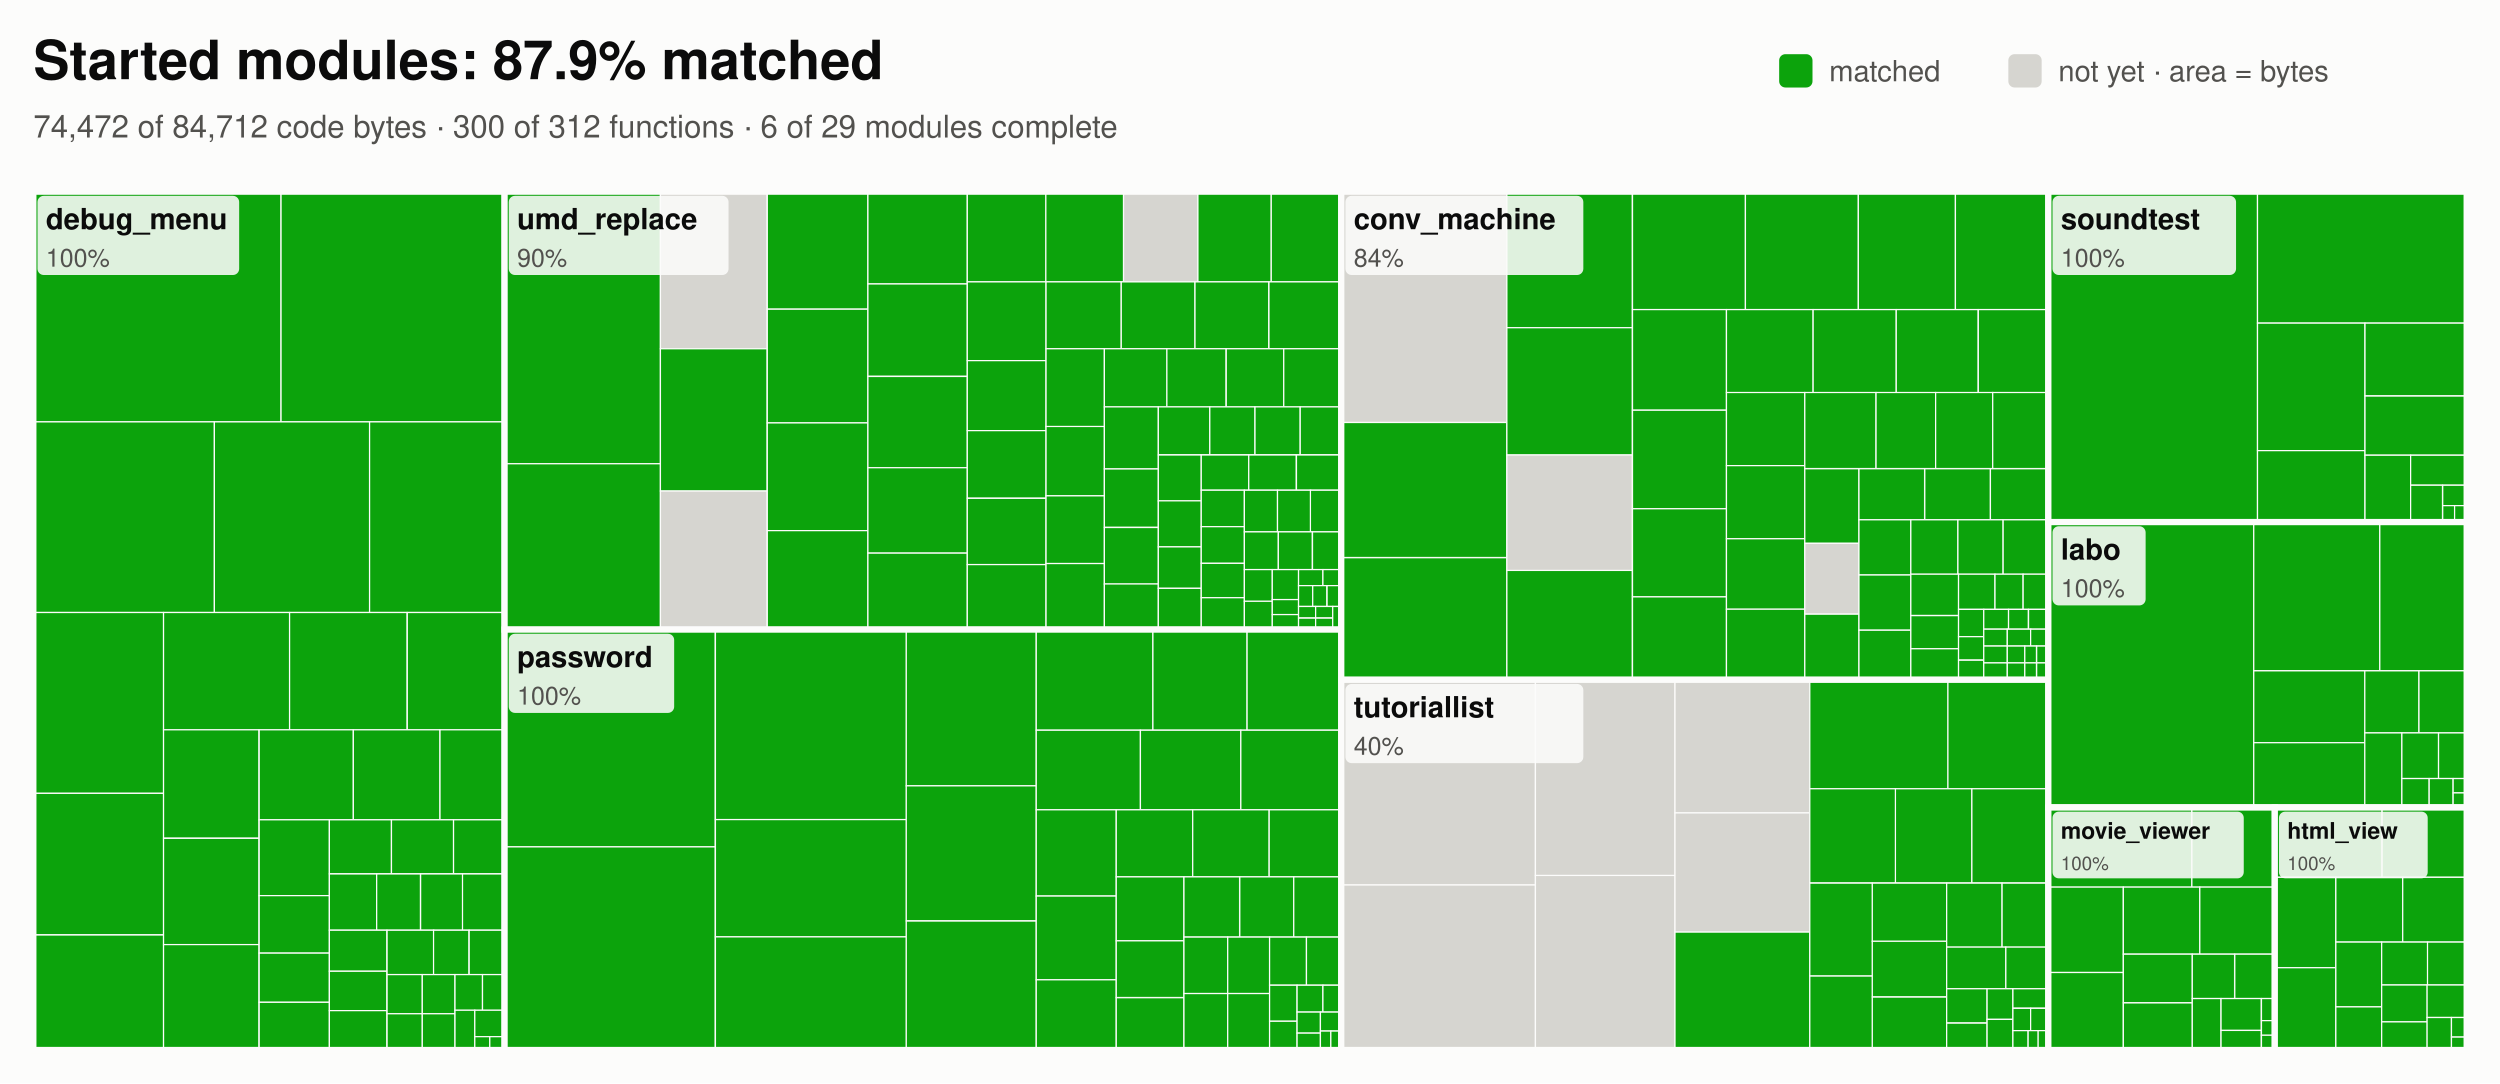
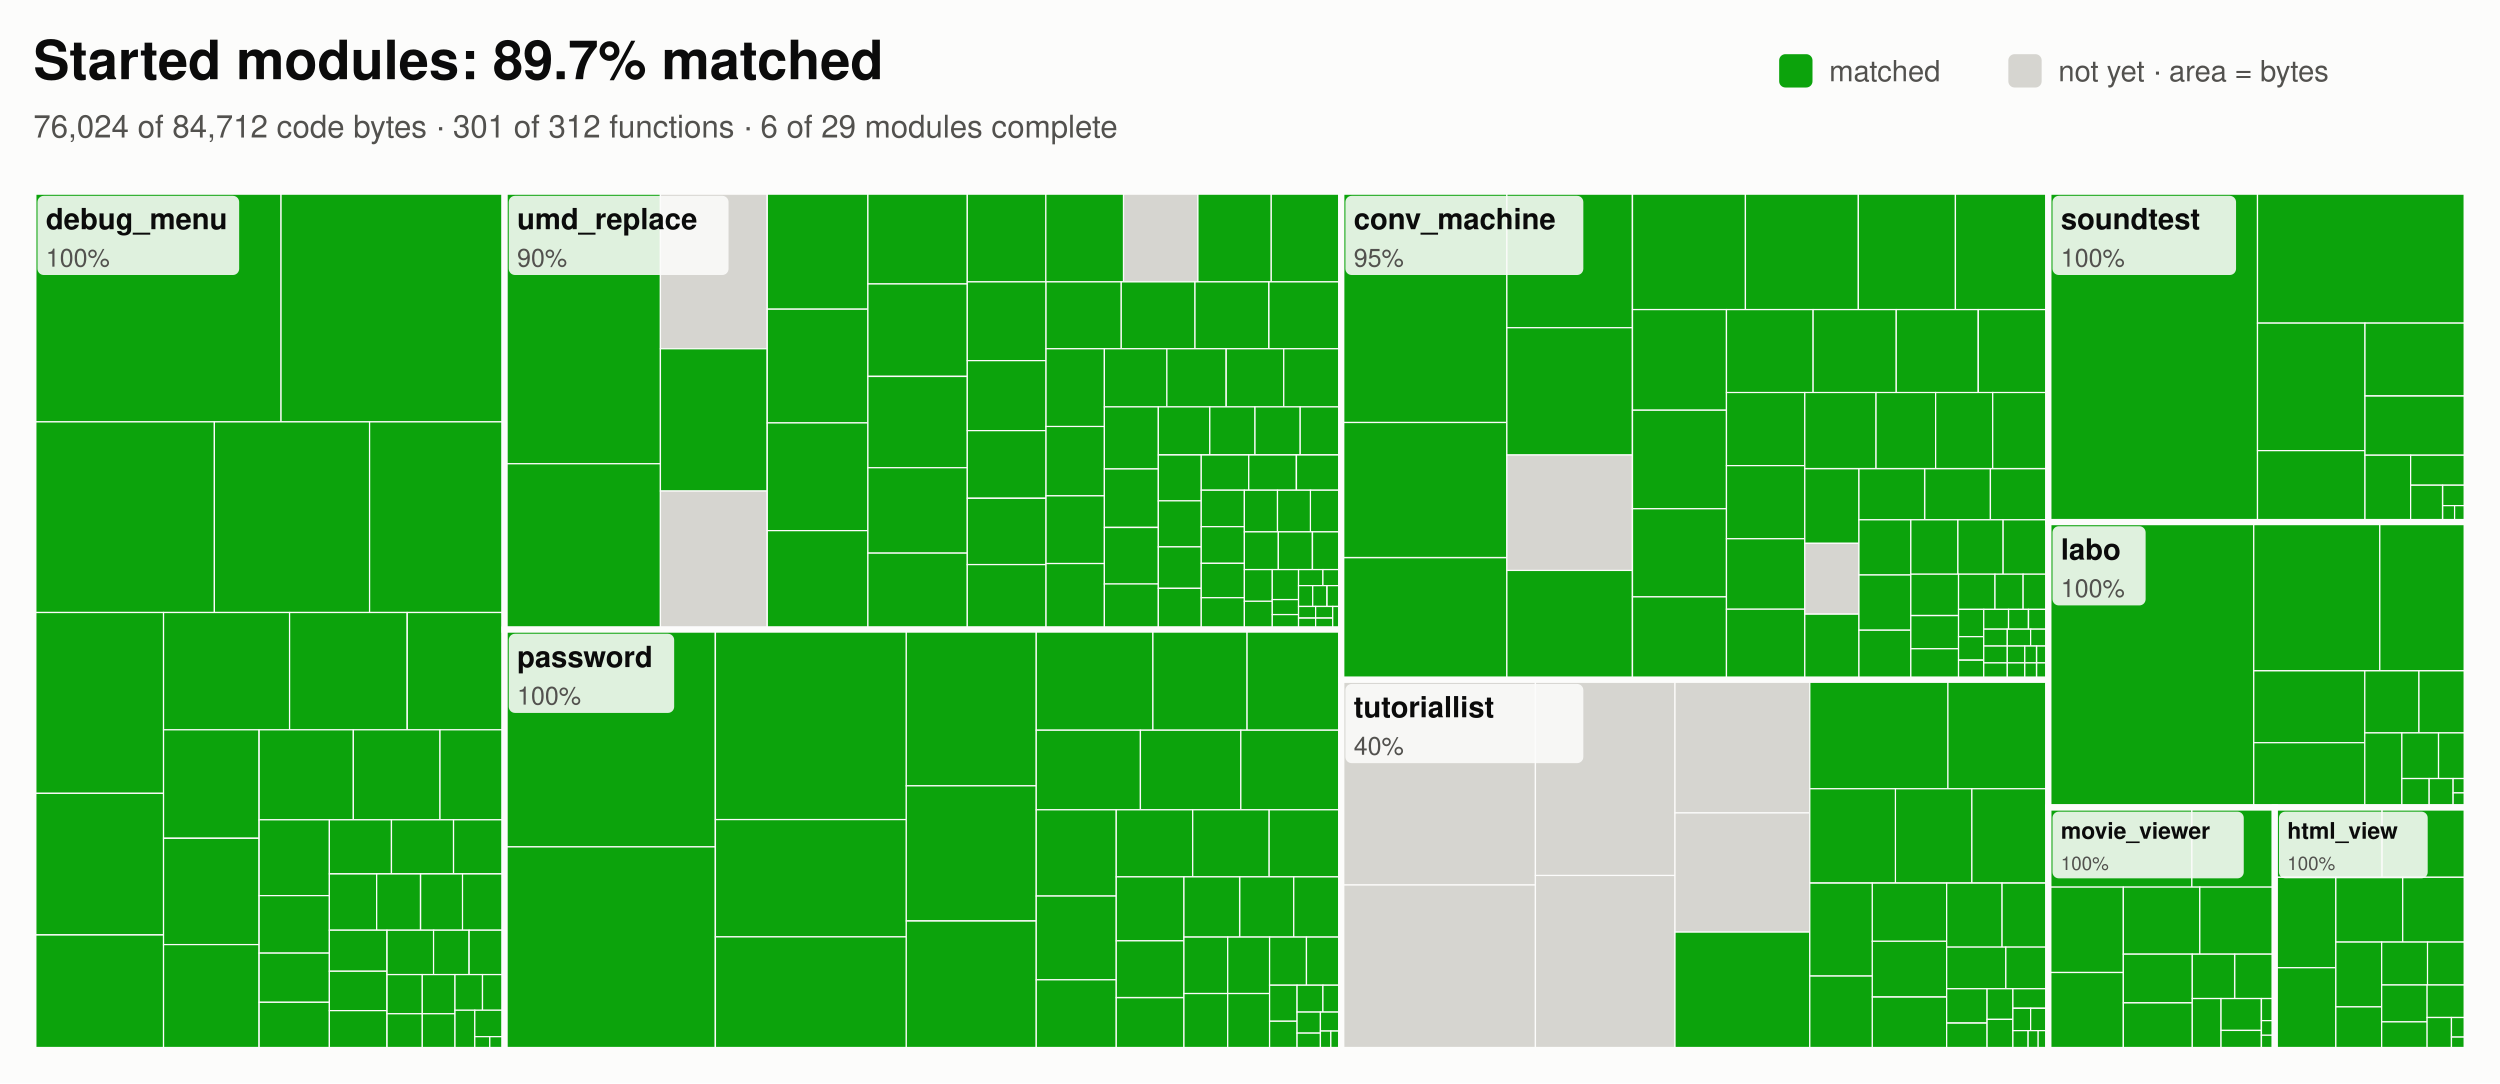
<svg xmlns="http://www.w3.org/2000/svg" viewBox="0 0 1200 520" width="1200" height="520" role="img" aria-labelledby="t d" font-family="-apple-system,Segoe UI,Helvetica,Arial,sans-serif">
  <style>
 .bg{fill:#fcfcfb} .done{fill:#0ca30c} .todo{fill:#d6d5d0} .gap{stroke:#fcfcfb} .ink{fill:#0b0b0b} .ink2{fill:#52514e} .mod{fill:none;stroke:#fcfcfb;stroke-width:3}
@media (prefers-color-scheme: dark) { .bg{fill:#1a1a19} .done{fill:#0ca30c} .todo{fill:#3a3a37} .gap{stroke:#1a1a19} .ink{fill:#f0efec} .ink2{fill:#c3c2b7} .mod{fill:none;stroke:#1a1a19;stroke-width:3}}
</style>
  <rect class="bg" width="1200" height="520" />
-   <text class="ink" x="16" y="38" font-size="26" font-weight="600">Started modules: 87.9% matched</text>
-   <text class="ink2" x="16" y="66" font-size="15">74,472 of 84,712 code bytes · 300 of 312 functions · 6 of 29 modules complete</text>
+   <text class="ink" x="16" y="38" font-size="26" font-weight="600">Started modules: 89.7% matched</text>
+   <text class="ink2" x="16" y="66" font-size="15">76,024 of 84,712 code bytes · 301 of 312 functions · 6 of 29 modules complete</text>
  <rect class="done" x="854" y="26" width="16" height="16" rx="3" />
  <text class="ink2" x="878" y="39" font-size="14">matched</text>
  <rect class="todo" x="964" y="26" width="16" height="16" rx="3" />
  <text class="ink2" x="988" y="39" font-size="14">not yet · area = bytes</text>
  <g>
    <rect class="todo" x="16.0" y="92.0" width="226.2" height="412.0" />
    <rect class="done gap" stroke-width="0.6" x="16.0" y="92.0" width="118.9" height="110.5" />
    <rect class="done gap" stroke-width="0.6" x="134.9" y="92.0" width="107.4" height="110.5" />
    <rect class="done gap" stroke-width="0.6" x="16.0" y="202.5" width="86.9" height="91.5" />
    <rect class="done gap" stroke-width="0.6" x="102.9" y="202.5" width="74.5" height="91.5" />
    <rect class="done gap" stroke-width="0.6" x="177.4" y="202.5" width="64.8" height="91.5" />
    <rect class="done gap" stroke-width="0.6" x="16.0" y="294.0" width="62.5" height="86.8" />
    <rect class="done gap" stroke-width="0.6" x="16.0" y="380.8" width="62.5" height="67.9" />
    <rect class="done gap" stroke-width="0.6" x="16.0" y="448.8" width="62.5" height="55.2" />
    <rect class="done gap" stroke-width="0.6" x="78.5" y="294.0" width="60.5" height="56.4" />
    <rect class="done gap" stroke-width="0.6" x="139.0" y="294.0" width="56.4" height="56.4" />
    <rect class="done gap" stroke-width="0.6" x="195.5" y="294.0" width="46.8" height="56.4" />
    <rect class="done gap" stroke-width="0.6" x="78.5" y="350.3" width="45.8" height="52.0" />
    <rect class="done gap" stroke-width="0.6" x="78.5" y="402.4" width="45.8" height="51.1" />
    <rect class="done gap" stroke-width="0.6" x="78.5" y="453.4" width="45.8" height="50.6" />
    <rect class="done gap" stroke-width="0.6" x="124.4" y="350.3" width="45.2" height="43.2" />
    <rect class="done gap" stroke-width="0.6" x="169.6" y="350.3" width="41.6" height="43.2" />
    <rect class="done gap" stroke-width="0.6" x="211.2" y="350.3" width="31.0" height="43.2" />
    <rect class="done gap" stroke-width="0.6" x="124.4" y="393.5" width="33.7" height="36.4" />
    <rect class="done gap" stroke-width="0.6" x="124.4" y="429.9" width="33.7" height="27.6" />
    <rect class="done gap" stroke-width="0.6" x="124.4" y="457.5" width="33.7" height="23.6" />
    <rect class="done gap" stroke-width="0.6" x="124.4" y="481.1" width="33.7" height="22.9" />
    <rect class="done gap" stroke-width="0.6" x="158.1" y="393.5" width="29.8" height="25.9" />
    <rect class="done gap" stroke-width="0.6" x="187.9" y="393.5" width="29.8" height="25.9" />
    <rect class="done gap" stroke-width="0.6" x="217.7" y="393.5" width="24.5" height="25.9" />
    <rect class="done gap" stroke-width="0.6" x="158.1" y="419.5" width="22.7" height="27.0" />
    <rect class="done gap" stroke-width="0.6" x="180.8" y="419.5" width="21.0" height="27.0" />
    <rect class="done gap" stroke-width="0.6" x="201.9" y="419.5" width="20.2" height="27.0" />
    <rect class="done gap" stroke-width="0.6" x="222.0" y="419.5" width="20.2" height="27.0" />
    <rect class="done gap" stroke-width="0.6" x="158.1" y="446.5" width="27.6" height="19.7" />
    <rect class="done gap" stroke-width="0.6" x="158.1" y="466.2" width="27.6" height="18.9" />
    <rect class="done gap" stroke-width="0.6" x="158.1" y="485.1" width="27.6" height="18.9" />
    <rect class="done gap" stroke-width="0.6" x="185.8" y="446.5" width="22.4" height="21.3" />
    <rect class="done gap" stroke-width="0.6" x="208.1" y="446.5" width="17.0" height="21.3" />
    <rect class="done gap" stroke-width="0.6" x="225.2" y="446.5" width="17.0" height="21.3" />
    <rect class="done gap" stroke-width="0.6" x="185.8" y="467.8" width="16.9" height="18.8" />
    <rect class="done gap" stroke-width="0.6" x="185.8" y="486.6" width="16.9" height="17.4" />
    <rect class="done gap" stroke-width="0.6" x="202.7" y="467.8" width="15.7" height="18.8" />
    <rect class="done gap" stroke-width="0.6" x="202.7" y="486.6" width="15.7" height="17.4" />
    <rect class="done gap" stroke-width="0.6" x="218.4" y="467.8" width="13.2" height="17.2" />
    <rect class="done gap" stroke-width="0.6" x="231.6" y="467.8" width="10.6" height="17.2" />
    <rect class="done gap" stroke-width="0.6" x="218.4" y="484.9" width="9.5" height="19.1" />
    <rect class="done gap" stroke-width="0.6" x="227.9" y="484.9" width="14.3" height="12.7" />
    <rect class="done gap" stroke-width="0.6" x="227.9" y="497.6" width="7.2" height="6.4" />
    <rect class="done gap" stroke-width="0.6" x="235.1" y="497.6" width="7.2" height="6.4" />
    <rect class="mod" x="16.0" y="92.0" width="226.2" height="412.0" />
    <rect class="bg" opacity="0.88" rx="3" x="18.0" y="94.0" width="96.8" height="38.0" />
    <text class="ink" x="22.0" y="110.0" font-size="14" font-weight="600">debug_menu</text>
    <text class="ink2" x="22.0" y="128.0" font-size="12">100%</text>
  </g>
  <g>
    <rect class="todo" x="242.2" y="92.0" width="401.6" height="210.2" />
    <rect class="done gap" stroke-width="0.6" x="242.2" y="92.0" width="74.8" height="130.6" />
    <rect class="done gap" stroke-width="0.6" x="242.2" y="222.6" width="74.8" height="79.6" />
    <rect class="todo gap" stroke-width="0.6" x="317.0" y="92.0" width="51.2" height="75.4" />
    <rect class="done gap" stroke-width="0.6" x="317.0" y="167.4" width="51.2" height="68.3" />
    <rect class="todo gap" stroke-width="0.6" x="317.0" y="235.7" width="51.2" height="66.5" />
    <rect class="done gap" stroke-width="0.6" x="368.3" y="92.0" width="48.3" height="56.4" />
    <rect class="done gap" stroke-width="0.6" x="368.3" y="148.4" width="48.3" height="54.6" />
    <rect class="done gap" stroke-width="0.6" x="368.3" y="203.0" width="48.3" height="51.7" />
    <rect class="done gap" stroke-width="0.6" x="368.3" y="254.7" width="48.3" height="47.5" />
    <rect class="done gap" stroke-width="0.6" x="416.6" y="92.0" width="47.7" height="44.3" />
    <rect class="done gap" stroke-width="0.6" x="416.6" y="136.3" width="47.7" height="44.3" />
    <rect class="done gap" stroke-width="0.6" x="416.6" y="180.7" width="47.7" height="43.9" />
    <rect class="done gap" stroke-width="0.6" x="416.6" y="224.5" width="47.7" height="41.0" />
    <rect class="done gap" stroke-width="0.6" x="416.6" y="265.5" width="47.7" height="36.7" />
    <rect class="done gap" stroke-width="0.6" x="464.3" y="92.0" width="37.8" height="43.3" />
    <rect class="done gap" stroke-width="0.6" x="502.0" y="92.0" width="37.3" height="43.3" />
    <rect class="todo gap" stroke-width="0.6" x="539.3" y="92.0" width="35.7" height="43.3" />
    <rect class="done gap" stroke-width="0.6" x="575.0" y="92.0" width="35.2" height="43.3" />
    <rect class="done gap" stroke-width="0.6" x="610.2" y="92.0" width="33.6" height="43.3" />
    <rect class="done gap" stroke-width="0.6" x="464.3" y="135.3" width="37.8" height="37.8" />
    <rect class="done gap" stroke-width="0.6" x="464.3" y="173.1" width="37.8" height="33.6" />
    <rect class="done gap" stroke-width="0.6" x="464.3" y="206.7" width="37.8" height="32.4" />
    <rect class="done gap" stroke-width="0.6" x="464.3" y="239.2" width="37.8" height="31.8" />
    <rect class="done gap" stroke-width="0.6" x="464.3" y="271.0" width="37.8" height="31.2" />
    <rect class="done gap" stroke-width="0.6" x="502.1" y="135.3" width="36.1" height="32.1" />
    <rect class="done gap" stroke-width="0.6" x="538.2" y="135.3" width="35.4" height="32.1" />
    <rect class="done gap" stroke-width="0.6" x="573.6" y="135.3" width="35.4" height="32.1" />
    <rect class="done gap" stroke-width="0.6" x="609.1" y="135.3" width="34.7" height="32.1" />
    <rect class="done gap" stroke-width="0.6" x="502.1" y="167.4" width="28.0" height="37.4" />
    <rect class="done gap" stroke-width="0.6" x="502.1" y="204.7" width="28.0" height="33.3" />
    <rect class="done gap" stroke-width="0.6" x="502.1" y="238.0" width="28.0" height="32.5" />
    <rect class="done gap" stroke-width="0.6" x="502.1" y="270.5" width="28.0" height="31.7" />
    <rect class="done gap" stroke-width="0.6" x="530.1" y="167.4" width="30.1" height="28.0" />
    <rect class="done gap" stroke-width="0.6" x="560.1" y="167.4" width="28.4" height="28.0" />
    <rect class="done gap" stroke-width="0.6" x="588.6" y="167.4" width="27.6" height="28.0" />
    <rect class="done gap" stroke-width="0.6" x="616.2" y="167.4" width="27.6" height="28.0" />
    <rect class="done gap" stroke-width="0.6" x="530.1" y="195.3" width="25.9" height="29.8" />
    <rect class="done gap" stroke-width="0.6" x="530.1" y="225.1" width="25.9" height="28.0" />
    <rect class="done gap" stroke-width="0.6" x="530.1" y="253.2" width="25.9" height="27.2" />
    <rect class="done gap" stroke-width="0.6" x="530.1" y="280.3" width="25.9" height="21.9" />
    <rect class="done gap" stroke-width="0.6" x="556.0" y="195.3" width="24.7" height="23.0" />
    <rect class="done gap" stroke-width="0.6" x="580.7" y="195.3" width="21.7" height="23.0" />
    <rect class="done gap" stroke-width="0.6" x="602.4" y="195.3" width="21.7" height="23.0" />
    <rect class="done gap" stroke-width="0.6" x="624.1" y="195.3" width="19.7" height="23.0" />
    <rect class="done gap" stroke-width="0.6" x="556.0" y="218.4" width="20.6" height="22.1" />
    <rect class="done gap" stroke-width="0.6" x="556.0" y="240.4" width="20.6" height="22.1" />
    <rect class="done gap" stroke-width="0.6" x="556.0" y="262.5" width="20.6" height="19.9" />
    <rect class="done gap" stroke-width="0.6" x="556.0" y="282.4" width="20.6" height="19.9" />
    <rect class="done gap" stroke-width="0.6" x="576.6" y="218.4" width="22.8" height="16.9" />
    <rect class="done gap" stroke-width="0.6" x="599.4" y="218.4" width="22.8" height="16.9" />
    <rect class="done gap" stroke-width="0.6" x="622.3" y="218.4" width="21.5" height="16.9" />
    <rect class="done gap" stroke-width="0.6" x="576.6" y="235.3" width="20.7" height="17.6" />
    <rect class="done gap" stroke-width="0.6" x="576.6" y="252.8" width="20.7" height="17.6" />
    <rect class="done gap" stroke-width="0.6" x="576.6" y="270.4" width="20.7" height="16.5" />
    <rect class="done gap" stroke-width="0.6" x="576.6" y="286.9" width="20.7" height="15.4" />
    <rect class="done gap" stroke-width="0.6" x="597.3" y="235.3" width="15.9" height="20.0" />
    <rect class="done gap" stroke-width="0.6" x="613.2" y="235.3" width="15.9" height="20.0" />
    <rect class="done gap" stroke-width="0.6" x="629.0" y="235.3" width="14.7" height="20.0" />
    <rect class="done gap" stroke-width="0.6" x="597.3" y="255.3" width="16.3" height="18.1" />
    <rect class="done gap" stroke-width="0.6" x="613.6" y="255.3" width="16.3" height="18.1" />
    <rect class="done gap" stroke-width="0.6" x="630.0" y="255.3" width="13.8" height="18.1" />
    <rect class="done gap" stroke-width="0.6" x="597.3" y="273.4" width="13.4" height="15.3" />
    <rect class="done gap" stroke-width="0.6" x="597.3" y="288.6" width="13.4" height="13.6" />
    <rect class="done gap" stroke-width="0.6" x="610.7" y="273.4" width="12.6" height="14.4" />
    <rect class="done gap" stroke-width="0.6" x="610.7" y="287.8" width="12.6" height="7.2" />
    <rect class="done gap" stroke-width="0.6" x="610.7" y="295.0" width="12.6" height="7.2" />
    <rect class="done gap" stroke-width="0.6" x="623.3" y="273.4" width="11.7" height="7.8" />
    <rect class="done gap" stroke-width="0.6" x="635.0" y="273.4" width="8.8" height="7.8" />
    <rect class="done gap" stroke-width="0.6" x="623.3" y="281.1" width="6.8" height="10.0" />
    <rect class="done gap" stroke-width="0.6" x="630.1" y="281.1" width="6.8" height="10.0" />
    <rect class="done gap" stroke-width="0.6" x="637.0" y="281.1" width="6.8" height="10.0" />
    <rect class="done gap" stroke-width="0.6" x="623.3" y="291.1" width="8.2" height="5.5" />
    <rect class="done gap" stroke-width="0.6" x="623.3" y="296.7" width="8.2" height="5.5" />
    <rect class="done gap" stroke-width="0.6" x="631.5" y="291.1" width="8.2" height="5.5" />
    <rect class="done gap" stroke-width="0.6" x="631.5" y="296.7" width="8.2" height="5.5" />
    <rect class="done gap" stroke-width="0.6" x="639.7" y="291.1" width="4.1" height="11.1" />
    <rect class="mod" x="242.2" y="92.0" width="401.6" height="210.2" />
    <rect class="bg" opacity="0.88" rx="3" x="244.2" y="94.0" width="105.5" height="38.0" />
    <text class="ink" x="248.2" y="110.0" font-size="14" font-weight="600">umd_replace</text>
    <text class="ink2" x="248.2" y="128.0" font-size="12">90%</text>
  </g>
  <g>
    <rect class="todo" x="242.2" y="302.2" width="401.6" height="201.8" />
    <rect class="done gap" stroke-width="0.6" x="242.2" y="302.2" width="101.1" height="104.3" />
    <rect class="done gap" stroke-width="0.6" x="242.2" y="406.5" width="101.1" height="97.5" />
    <rect class="done gap" stroke-width="0.6" x="343.4" y="302.2" width="91.7" height="91.2" />
    <rect class="done gap" stroke-width="0.6" x="343.4" y="393.4" width="91.7" height="56.3" />
    <rect class="done gap" stroke-width="0.6" x="343.4" y="449.7" width="91.7" height="54.3" />
    <rect class="done gap" stroke-width="0.6" x="435.0" y="302.2" width="62.4" height="75.0" />
    <rect class="done gap" stroke-width="0.6" x="435.0" y="377.2" width="62.4" height="64.8" />
    <rect class="done gap" stroke-width="0.6" x="435.0" y="442.1" width="62.4" height="61.9" />
    <rect class="done gap" stroke-width="0.6" x="497.4" y="302.2" width="56.0" height="48.3" />
    <rect class="done gap" stroke-width="0.6" x="553.4" y="302.2" width="45.2" height="48.3" />
    <rect class="done gap" stroke-width="0.6" x="598.6" y="302.2" width="45.2" height="48.3" />
    <rect class="done gap" stroke-width="0.6" x="497.4" y="350.5" width="50.0" height="38.2" />
    <rect class="done gap" stroke-width="0.6" x="547.4" y="350.5" width="48.2" height="38.2" />
    <rect class="done gap" stroke-width="0.6" x="595.6" y="350.5" width="48.2" height="38.2" />
    <rect class="done gap" stroke-width="0.6" x="497.4" y="388.7" width="38.4" height="41.4" />
    <rect class="done gap" stroke-width="0.6" x="497.4" y="430.1" width="38.4" height="40.2" />
    <rect class="done gap" stroke-width="0.6" x="497.4" y="470.3" width="38.4" height="33.7" />
    <rect class="done gap" stroke-width="0.6" x="535.8" y="388.7" width="36.7" height="32.2" />
    <rect class="done gap" stroke-width="0.6" x="572.5" y="388.7" width="36.7" height="32.2" />
    <rect class="done gap" stroke-width="0.6" x="609.2" y="388.7" width="34.6" height="32.2" />
    <rect class="done gap" stroke-width="0.6" x="535.8" y="420.9" width="32.5" height="30.7" />
    <rect class="done gap" stroke-width="0.6" x="535.8" y="451.6" width="32.5" height="27.2" />
    <rect class="done gap" stroke-width="0.6" x="535.8" y="478.9" width="32.5" height="25.1" />
    <rect class="done gap" stroke-width="0.6" x="568.3" y="420.9" width="26.7" height="28.9" />
    <rect class="done gap" stroke-width="0.6" x="595.1" y="420.9" width="25.9" height="28.9" />
    <rect class="done gap" stroke-width="0.6" x="621.0" y="420.9" width="22.8" height="28.9" />
    <rect class="done gap" stroke-width="0.6" x="568.3" y="449.8" width="21.0" height="27.1" />
    <rect class="done gap" stroke-width="0.6" x="568.3" y="476.9" width="21.0" height="27.1" />
    <rect class="done gap" stroke-width="0.6" x="589.3" y="449.8" width="20.1" height="27.1" />
    <rect class="done gap" stroke-width="0.6" x="589.3" y="476.9" width="20.1" height="27.1" />
    <rect class="done gap" stroke-width="0.6" x="609.4" y="449.8" width="17.7" height="23.1" />
    <rect class="done gap" stroke-width="0.6" x="627.1" y="449.8" width="16.7" height="23.1" />
    <rect class="done gap" stroke-width="0.6" x="609.4" y="472.9" width="13.2" height="17.3" />
    <rect class="done gap" stroke-width="0.6" x="609.4" y="490.2" width="13.2" height="13.8" />
    <rect class="done gap" stroke-width="0.6" x="622.6" y="472.9" width="12.4" height="12.9" />
    <rect class="done gap" stroke-width="0.6" x="635.0" y="472.9" width="8.8" height="12.9" />
    <rect class="done gap" stroke-width="0.6" x="622.6" y="485.8" width="11.2" height="10.1" />
    <rect class="done gap" stroke-width="0.6" x="622.6" y="495.9" width="11.2" height="8.1" />
    <rect class="done gap" stroke-width="0.6" x="633.8" y="485.8" width="10.0" height="9.1" />
    <rect class="done gap" stroke-width="0.6" x="633.8" y="494.9" width="5.0" height="9.1" />
    <rect class="done gap" stroke-width="0.6" x="638.8" y="494.9" width="5.0" height="9.1" />
    <rect class="mod" x="242.2" y="302.2" width="401.6" height="201.8" />
    <rect class="bg" opacity="0.88" rx="3" x="244.2" y="304.2" width="79.4" height="38.0" />
    <text class="ink" x="248.2" y="320.2" font-size="14" font-weight="600">password</text>
    <text class="ink2" x="248.2" y="338.2" font-size="12">100%</text>
  </g>
  <g>
    <rect class="todo" x="643.8" y="92.0" width="339.4" height="234.3" />
-     <rect class="todo gap" stroke-width="0.6" x="643.8" y="92.0" width="79.5" height="110.8" />
+     <rect class="done gap" stroke-width="0.6" x="643.8" y="92.0" width="79.5" height="110.8" />
    <rect class="done gap" stroke-width="0.6" x="643.8" y="202.8" width="79.5" height="64.8" />
    <rect class="done gap" stroke-width="0.6" x="643.8" y="267.7" width="79.5" height="58.6" />
    <rect class="done gap" stroke-width="0.6" x="723.3" y="92.0" width="60.2" height="65.3" />
    <rect class="done gap" stroke-width="0.6" x="723.3" y="157.3" width="60.2" height="61.1" />
    <rect class="todo gap" stroke-width="0.6" x="723.3" y="218.4" width="60.2" height="55.5" />
    <rect class="done gap" stroke-width="0.6" x="723.3" y="273.8" width="60.2" height="52.4" />
    <rect class="done gap" stroke-width="0.6" x="783.6" y="92.0" width="54.2" height="56.6" />
    <rect class="done gap" stroke-width="0.6" x="837.8" y="92.0" width="54.2" height="56.6" />
    <rect class="done gap" stroke-width="0.6" x="892.0" y="92.0" width="46.6" height="56.6" />
    <rect class="done gap" stroke-width="0.6" x="938.6" y="92.0" width="44.6" height="56.6" />
    <rect class="done gap" stroke-width="0.6" x="783.6" y="148.6" width="45.1" height="48.3" />
    <rect class="done gap" stroke-width="0.6" x="783.6" y="196.9" width="45.1" height="47.3" />
    <rect class="done gap" stroke-width="0.6" x="783.6" y="244.2" width="45.1" height="42.3" />
    <rect class="done gap" stroke-width="0.6" x="783.6" y="286.5" width="45.1" height="39.8" />
    <rect class="done gap" stroke-width="0.6" x="828.7" y="148.6" width="41.6" height="39.9" />
    <rect class="done gap" stroke-width="0.6" x="870.3" y="148.6" width="39.9" height="39.9" />
    <rect class="done gap" stroke-width="0.6" x="910.2" y="148.6" width="39.3" height="39.9" />
    <rect class="done gap" stroke-width="0.6" x="949.6" y="148.6" width="33.6" height="39.9" />
    <rect class="done gap" stroke-width="0.6" x="828.7" y="188.4" width="37.6" height="35.1" />
    <rect class="done gap" stroke-width="0.6" x="828.7" y="223.5" width="37.6" height="35.1" />
    <rect class="done gap" stroke-width="0.6" x="828.7" y="258.6" width="37.6" height="33.9" />
    <rect class="done gap" stroke-width="0.6" x="828.7" y="292.4" width="37.6" height="33.9" />
    <rect class="done gap" stroke-width="0.6" x="866.3" y="188.4" width="34.2" height="36.5" />
    <rect class="done gap" stroke-width="0.6" x="900.5" y="188.4" width="28.6" height="36.5" />
    <rect class="done gap" stroke-width="0.6" x="929.1" y="188.4" width="27.4" height="36.5" />
    <rect class="done gap" stroke-width="0.6" x="956.5" y="188.4" width="26.7" height="36.5" />
    <rect class="done gap" stroke-width="0.6" x="866.3" y="225.0" width="26.0" height="35.8" />
    <rect class="todo gap" stroke-width="0.6" x="866.3" y="260.8" width="26.0" height="34.0" />
    <rect class="done gap" stroke-width="0.6" x="866.3" y="294.8" width="26.0" height="31.4" />
    <rect class="done gap" stroke-width="0.6" x="892.3" y="225.0" width="31.5" height="24.5" />
    <rect class="done gap" stroke-width="0.6" x="923.9" y="225.0" width="31.5" height="24.5" />
    <rect class="done gap" stroke-width="0.6" x="955.4" y="225.0" width="27.8" height="24.5" />
    <rect class="done gap" stroke-width="0.6" x="892.3" y="249.5" width="24.9" height="26.5" />
    <rect class="done gap" stroke-width="0.6" x="892.3" y="276.0" width="24.9" height="26.5" />
    <rect class="done gap" stroke-width="0.6" x="892.3" y="302.5" width="24.9" height="23.8" />
    <rect class="done gap" stroke-width="0.6" x="917.2" y="249.5" width="22.6" height="26.2" />
    <rect class="done gap" stroke-width="0.6" x="939.8" y="249.5" width="21.7" height="26.2" />
    <rect class="done gap" stroke-width="0.6" x="961.5" y="249.5" width="21.7" height="26.2" />
    <rect class="done gap" stroke-width="0.6" x="917.2" y="275.6" width="22.9" height="19.8" />
    <rect class="done gap" stroke-width="0.6" x="917.2" y="295.5" width="22.9" height="15.9" />
    <rect class="done gap" stroke-width="0.6" x="917.2" y="311.4" width="22.9" height="14.9" />
    <rect class="done gap" stroke-width="0.6" x="940.1" y="275.6" width="17.5" height="16.9" />
    <rect class="done gap" stroke-width="0.6" x="957.6" y="275.6" width="13.5" height="16.9" />
    <rect class="done gap" stroke-width="0.6" x="971.1" y="275.6" width="12.1" height="16.9" />
    <rect class="done gap" stroke-width="0.6" x="940.1" y="292.5" width="12.1" height="13.1" />
    <rect class="done gap" stroke-width="0.6" x="940.1" y="305.6" width="12.1" height="11.2" />
    <rect class="done gap" stroke-width="0.6" x="940.1" y="316.9" width="12.1" height="9.4" />
    <rect class="done gap" stroke-width="0.6" x="952.2" y="292.5" width="11.9" height="9.5" />
    <rect class="done gap" stroke-width="0.6" x="964.1" y="292.5" width="9.5" height="9.5" />
    <rect class="done gap" stroke-width="0.6" x="973.7" y="292.5" width="9.5" height="9.5" />
    <rect class="done gap" stroke-width="0.6" x="952.2" y="302.0" width="11.3" height="8.1" />
    <rect class="done gap" stroke-width="0.6" x="952.2" y="310.1" width="11.3" height="8.1" />
    <rect class="done gap" stroke-width="0.6" x="952.2" y="318.2" width="11.3" height="8.1" />
    <rect class="done gap" stroke-width="0.6" x="963.5" y="302.0" width="11.3" height="8.1" />
    <rect class="done gap" stroke-width="0.6" x="974.7" y="302.0" width="8.4" height="8.1" />
    <rect class="done gap" stroke-width="0.6" x="963.5" y="310.1" width="8.4" height="8.1" />
    <rect class="done gap" stroke-width="0.6" x="963.5" y="318.2" width="8.4" height="8.1" />
    <rect class="done gap" stroke-width="0.6" x="971.9" y="310.1" width="5.6" height="8.1" />
    <rect class="done gap" stroke-width="0.6" x="977.6" y="310.1" width="5.6" height="8.1" />
    <rect class="done gap" stroke-width="0.6" x="971.9" y="318.2" width="5.6" height="8.1" />
    <rect class="done gap" stroke-width="0.6" x="977.6" y="318.2" width="5.6" height="8.1" />
    <rect class="mod" x="643.8" y="92.0" width="339.4" height="234.3" />
    <rect class="bg" opacity="0.88" rx="3" x="645.8" y="94.0" width="114.2" height="38.0" />
    <text class="ink" x="649.8" y="110.0" font-size="14" font-weight="600">conv_machine</text>
-     <text class="ink2" x="649.8" y="128.0" font-size="12">84%</text>
+     <text class="ink2" x="649.8" y="128.0" font-size="12">95%</text>
  </g>
  <g>
    <rect class="todo" x="643.8" y="326.3" width="339.4" height="177.7" />
    <rect class="todo gap" stroke-width="0.6" x="643.8" y="326.3" width="93.2" height="98.5" />
    <rect class="todo gap" stroke-width="0.6" x="643.8" y="424.8" width="93.2" height="79.2" />
    <rect class="todo gap" stroke-width="0.6" x="737.0" y="326.3" width="67.0" height="94.0" />
    <rect class="todo gap" stroke-width="0.6" x="737.0" y="420.2" width="67.0" height="83.8" />
    <rect class="todo gap" stroke-width="0.6" x="804.0" y="326.3" width="64.7" height="63.9" />
    <rect class="todo gap" stroke-width="0.6" x="804.0" y="390.2" width="64.7" height="57.3" />
    <rect class="done gap" stroke-width="0.6" x="804.0" y="447.4" width="64.7" height="56.6" />
    <rect class="done gap" stroke-width="0.6" x="868.7" y="326.3" width="66.4" height="52.4" />
    <rect class="done gap" stroke-width="0.6" x="935.0" y="326.3" width="48.2" height="52.4" />
    <rect class="done gap" stroke-width="0.6" x="868.7" y="378.6" width="41.2" height="45.2" />
    <rect class="done gap" stroke-width="0.6" x="909.8" y="378.6" width="36.7" height="45.2" />
    <rect class="done gap" stroke-width="0.6" x="946.5" y="378.6" width="36.7" height="45.2" />
    <rect class="done gap" stroke-width="0.6" x="868.7" y="423.9" width="30.1" height="44.6" />
    <rect class="done gap" stroke-width="0.6" x="868.7" y="468.5" width="30.1" height="35.5" />
    <rect class="done gap" stroke-width="0.6" x="898.7" y="423.9" width="35.7" height="28.0" />
    <rect class="done gap" stroke-width="0.6" x="898.7" y="451.8" width="35.7" height="26.7" />
    <rect class="done gap" stroke-width="0.6" x="898.7" y="478.6" width="35.7" height="25.4" />
    <rect class="done gap" stroke-width="0.6" x="934.4" y="423.9" width="26.6" height="30.8" />
    <rect class="done gap" stroke-width="0.6" x="961.0" y="423.9" width="22.2" height="30.8" />
    <rect class="done gap" stroke-width="0.6" x="934.4" y="454.6" width="28.4" height="20.0" />
    <rect class="done gap" stroke-width="0.6" x="962.8" y="454.6" width="20.4" height="20.0" />
    <rect class="done gap" stroke-width="0.6" x="934.4" y="474.6" width="19.4" height="16.4" />
    <rect class="done gap" stroke-width="0.6" x="934.4" y="491.1" width="19.4" height="12.9" />
    <rect class="done gap" stroke-width="0.6" x="953.8" y="474.6" width="12.4" height="14.7" />
    <rect class="done gap" stroke-width="0.6" x="953.8" y="489.3" width="12.4" height="14.7" />
    <rect class="done gap" stroke-width="0.6" x="966.2" y="474.6" width="17.0" height="9.3" />
    <rect class="done gap" stroke-width="0.6" x="966.2" y="484.0" width="8.5" height="10.7" />
    <rect class="done gap" stroke-width="0.6" x="974.7" y="484.0" width="8.5" height="10.7" />
    <rect class="done gap" stroke-width="0.6" x="966.2" y="494.7" width="7.3" height="9.3" />
    <rect class="done gap" stroke-width="0.6" x="973.5" y="494.7" width="4.9" height="9.3" />
    <rect class="done gap" stroke-width="0.6" x="978.3" y="494.7" width="4.9" height="9.3" />
    <rect class="mod" x="643.8" y="326.3" width="339.4" height="177.7" />
    <rect class="bg" opacity="0.88" rx="3" x="645.8" y="328.3" width="114.2" height="38.0" />
    <text class="ink" x="649.8" y="344.3" font-size="14" font-weight="600">tutoriallist</text>
    <text class="ink2" x="649.8" y="362.3" font-size="12">40%</text>
  </g>
  <g>
    <rect class="todo" x="983.2" y="92.0" width="200.8" height="158.6" />
    <rect class="done gap" stroke-width="0.6" x="983.2" y="92.0" width="100.4" height="158.6" />
    <rect class="done gap" stroke-width="0.6" x="1083.6" y="92.0" width="100.4" height="63.1" />
    <rect class="done gap" stroke-width="0.6" x="1083.6" y="155.1" width="51.6" height="61.2" />
    <rect class="done gap" stroke-width="0.6" x="1083.6" y="216.3" width="51.6" height="34.3" />
    <rect class="done gap" stroke-width="0.6" x="1135.2" y="155.1" width="48.8" height="34.9" />
    <rect class="done gap" stroke-width="0.6" x="1135.2" y="190.1" width="48.8" height="28.4" />
    <rect class="done gap" stroke-width="0.6" x="1135.2" y="218.5" width="21.9" height="32.1" />
    <rect class="done gap" stroke-width="0.6" x="1157.1" y="218.5" width="26.9" height="14.4" />
    <rect class="done gap" stroke-width="0.6" x="1157.1" y="232.9" width="15.3" height="17.8" />
    <rect class="done gap" stroke-width="0.6" x="1172.5" y="232.9" width="11.5" height="9.9" />
    <rect class="done gap" stroke-width="0.6" x="1172.5" y="242.7" width="5.8" height="7.9" />
    <rect class="done gap" stroke-width="0.6" x="1178.2" y="242.7" width="5.8" height="7.9" />
    <rect class="mod" x="983.2" y="92.0" width="200.8" height="158.6" />
    <rect class="bg" opacity="0.88" rx="3" x="985.2" y="94.0" width="88.1" height="38.0" />
    <text class="ink" x="989.2" y="110.0" font-size="14" font-weight="600">soundtest</text>
    <text class="ink2" x="989.2" y="128.0" font-size="12">100%</text>
  </g>
  <g>
    <rect class="todo" x="983.2" y="250.6" width="200.8" height="136.9" />
    <rect class="done gap" stroke-width="0.6" x="983.2" y="250.6" width="98.6" height="136.9" />
    <rect class="done gap" stroke-width="0.6" x="1081.8" y="250.6" width="60.5" height="71.3" />
    <rect class="done gap" stroke-width="0.6" x="1142.3" y="250.6" width="41.7" height="71.3" />
    <rect class="done gap" stroke-width="0.6" x="1081.8" y="322.0" width="53.4" height="34.5" />
    <rect class="done gap" stroke-width="0.6" x="1081.8" y="356.5" width="53.4" height="31.1" />
    <rect class="done gap" stroke-width="0.6" x="1135.1" y="322.0" width="26.0" height="29.8" />
    <rect class="done gap" stroke-width="0.6" x="1161.1" y="322.0" width="22.9" height="29.8" />
    <rect class="done gap" stroke-width="0.6" x="1135.1" y="351.8" width="17.8" height="35.8" />
    <rect class="done gap" stroke-width="0.6" x="1152.9" y="351.8" width="17.6" height="21.9" />
    <rect class="done gap" stroke-width="0.6" x="1170.5" y="351.8" width="13.5" height="21.9" />
    <rect class="done gap" stroke-width="0.6" x="1152.9" y="373.7" width="13.1" height="13.9" />
    <rect class="done gap" stroke-width="0.6" x="1166.0" y="373.7" width="11.5" height="13.9" />
    <rect class="done gap" stroke-width="0.6" x="1177.5" y="373.7" width="6.5" height="6.9" />
    <rect class="done gap" stroke-width="0.6" x="1177.5" y="380.6" width="6.5" height="6.9" />
    <rect class="mod" x="983.2" y="250.6" width="200.8" height="136.9" />
    <rect class="bg" opacity="0.88" rx="3" x="985.2" y="252.6" width="44.7" height="38.0" />
    <text class="ink" x="989.2" y="268.6" font-size="14" font-weight="600">labo</text>
    <text class="ink2" x="989.2" y="286.6" font-size="12">100%</text>
  </g>
  <g>
    <rect class="todo" x="983.2" y="387.6" width="108.7" height="116.4" />
    <rect class="done gap" stroke-width="0.6" x="983.2" y="387.6" width="68.9" height="38.3" />
    <rect class="done gap" stroke-width="0.6" x="1052.1" y="387.6" width="39.8" height="38.3" />
    <rect class="done gap" stroke-width="0.6" x="983.2" y="425.8" width="36.0" height="41.0" />
    <rect class="done gap" stroke-width="0.6" x="983.2" y="466.8" width="36.0" height="37.2" />
    <rect class="done gap" stroke-width="0.6" x="1019.2" y="425.8" width="36.7" height="32.2" />
    <rect class="done gap" stroke-width="0.6" x="1055.9" y="425.8" width="36.0" height="32.2" />
    <rect class="done gap" stroke-width="0.6" x="1019.2" y="458.0" width="33.1" height="23.3" />
    <rect class="done gap" stroke-width="0.6" x="1019.2" y="481.4" width="33.1" height="22.6" />
    <rect class="done gap" stroke-width="0.6" x="1052.3" y="458.0" width="20.3" height="21.3" />
    <rect class="done gap" stroke-width="0.6" x="1072.7" y="458.0" width="19.2" height="21.3" />
    <rect class="done gap" stroke-width="0.6" x="1052.3" y="479.3" width="13.8" height="24.7" />
    <rect class="done gap" stroke-width="0.6" x="1066.1" y="479.3" width="19.3" height="15.3" />
    <rect class="done gap" stroke-width="0.6" x="1066.1" y="494.6" width="19.3" height="9.4" />
    <rect class="done gap" stroke-width="0.6" x="1085.5" y="479.3" width="6.4" height="10.6" />
    <rect class="done gap" stroke-width="0.6" x="1085.5" y="489.9" width="6.4" height="7.1" />
    <rect class="done gap" stroke-width="0.6" x="1085.5" y="496.9" width="6.4" height="7.1" />
    <rect class="mod" x="983.2" y="387.6" width="108.7" height="116.4" />
    <rect class="bg" opacity="0.88" rx="3" x="985.2" y="389.6" width="91.8" height="32.0" />
    <text class="ink" x="989.2" y="402.6" font-size="11" font-weight="600">movie_viewer</text>
    <text class="ink2" x="989.2" y="417.6" font-size="9">100%</text>
  </g>
  <g>
    <rect class="todo" x="1091.9" y="387.6" width="92.1" height="116.4" />
    <rect class="done gap" stroke-width="0.6" x="1091.9" y="387.6" width="51.5" height="33.5" />
    <rect class="done gap" stroke-width="0.6" x="1143.4" y="387.6" width="40.6" height="33.5" />
    <rect class="done gap" stroke-width="0.6" x="1091.9" y="421.1" width="29.3" height="43.4" />
    <rect class="done gap" stroke-width="0.6" x="1091.9" y="464.5" width="29.3" height="39.5" />
    <rect class="done gap" stroke-width="0.6" x="1121.2" y="421.1" width="32.1" height="31.1" />
    <rect class="done gap" stroke-width="0.6" x="1153.3" y="421.1" width="30.7" height="31.1" />
    <rect class="done gap" stroke-width="0.6" x="1121.2" y="452.2" width="22.0" height="31.1" />
    <rect class="done gap" stroke-width="0.6" x="1121.2" y="483.3" width="22.0" height="20.7" />
    <rect class="done gap" stroke-width="0.6" x="1143.2" y="452.2" width="22.1" height="20.6" />
    <rect class="done gap" stroke-width="0.6" x="1165.2" y="452.2" width="18.8" height="20.6" />
    <rect class="done gap" stroke-width="0.6" x="1143.2" y="472.8" width="21.9" height="17.7" />
    <rect class="done gap" stroke-width="0.6" x="1143.2" y="490.5" width="21.9" height="13.5" />
    <rect class="done gap" stroke-width="0.6" x="1165.0" y="472.8" width="19.0" height="15.6" />
    <rect class="done gap" stroke-width="0.6" x="1165.0" y="488.4" width="11.7" height="15.6" />
    <rect class="done gap" stroke-width="0.6" x="1176.7" y="488.4" width="7.3" height="9.4" />
    <rect class="done gap" stroke-width="0.6" x="1176.7" y="497.8" width="7.3" height="6.2" />
    <rect class="mod" x="1091.9" y="387.6" width="92.1" height="116.4" />
    <rect class="bg" opacity="0.88" rx="3" x="1093.9" y="389.6" width="71.4" height="32.0" />
    <text class="ink" x="1097.9" y="402.6" font-size="11" font-weight="600">html_view</text>
    <text class="ink2" x="1097.9" y="417.6" font-size="9">100%</text>
  </g>
</svg>
